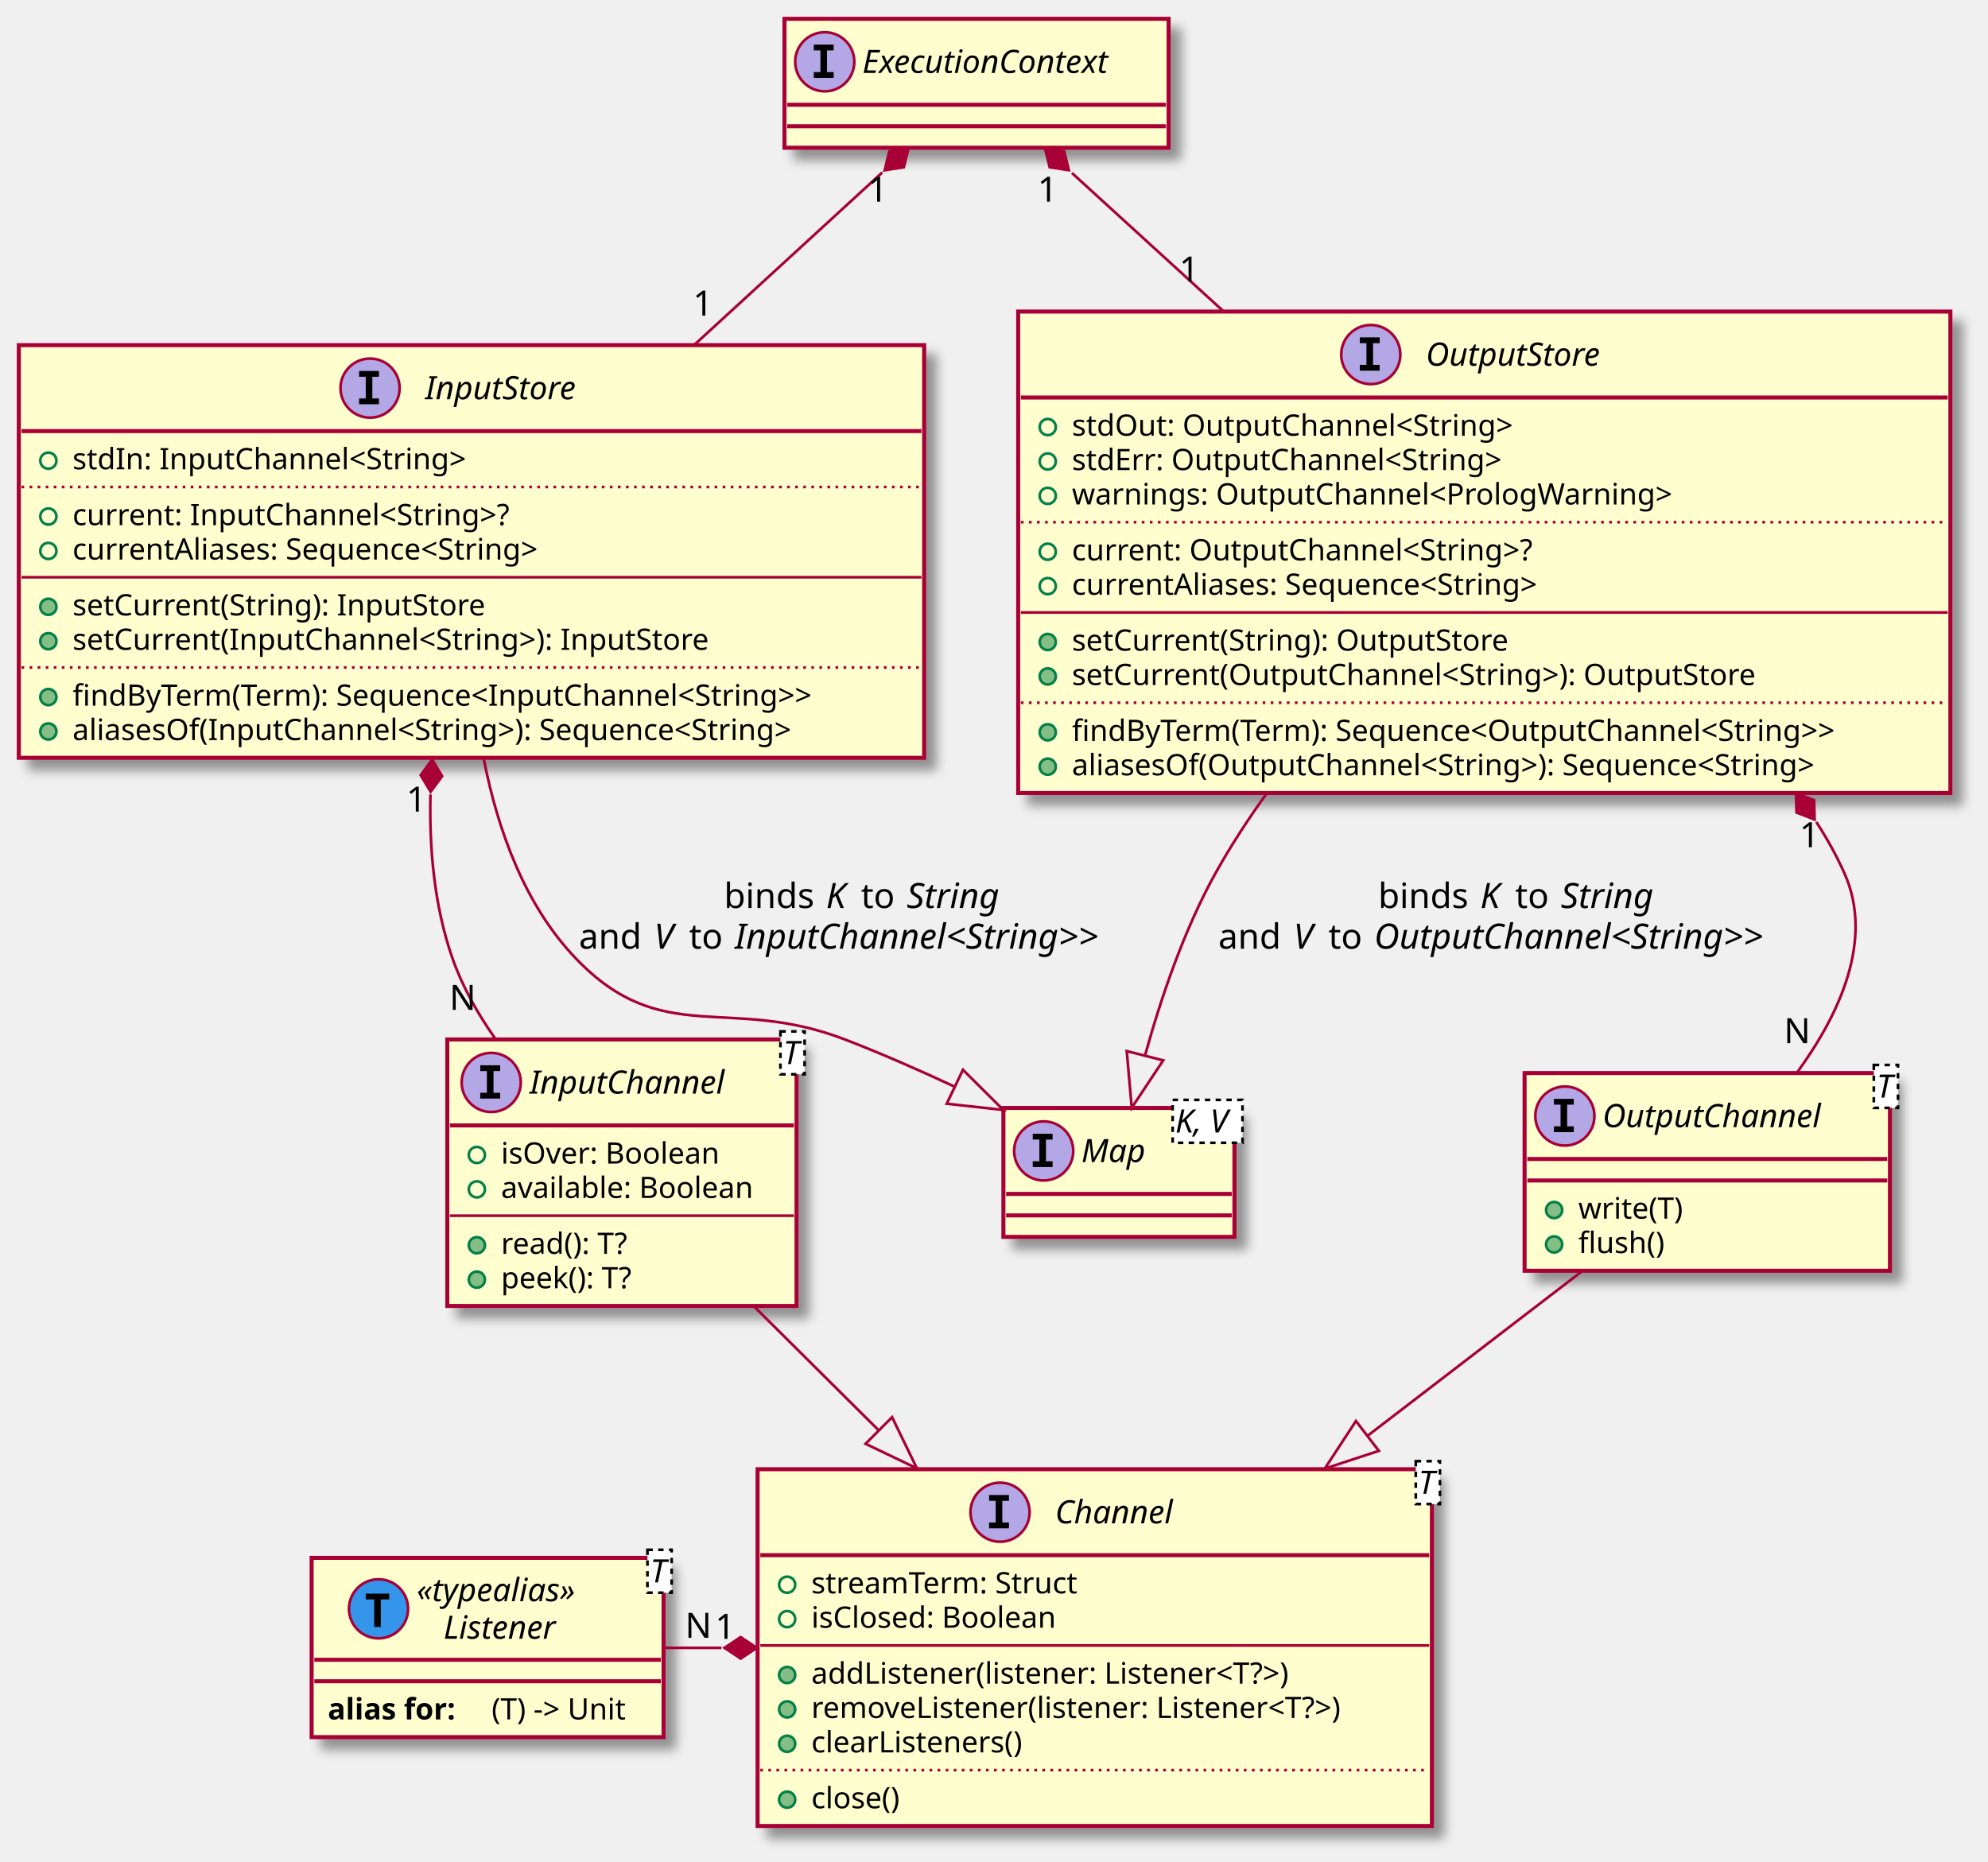
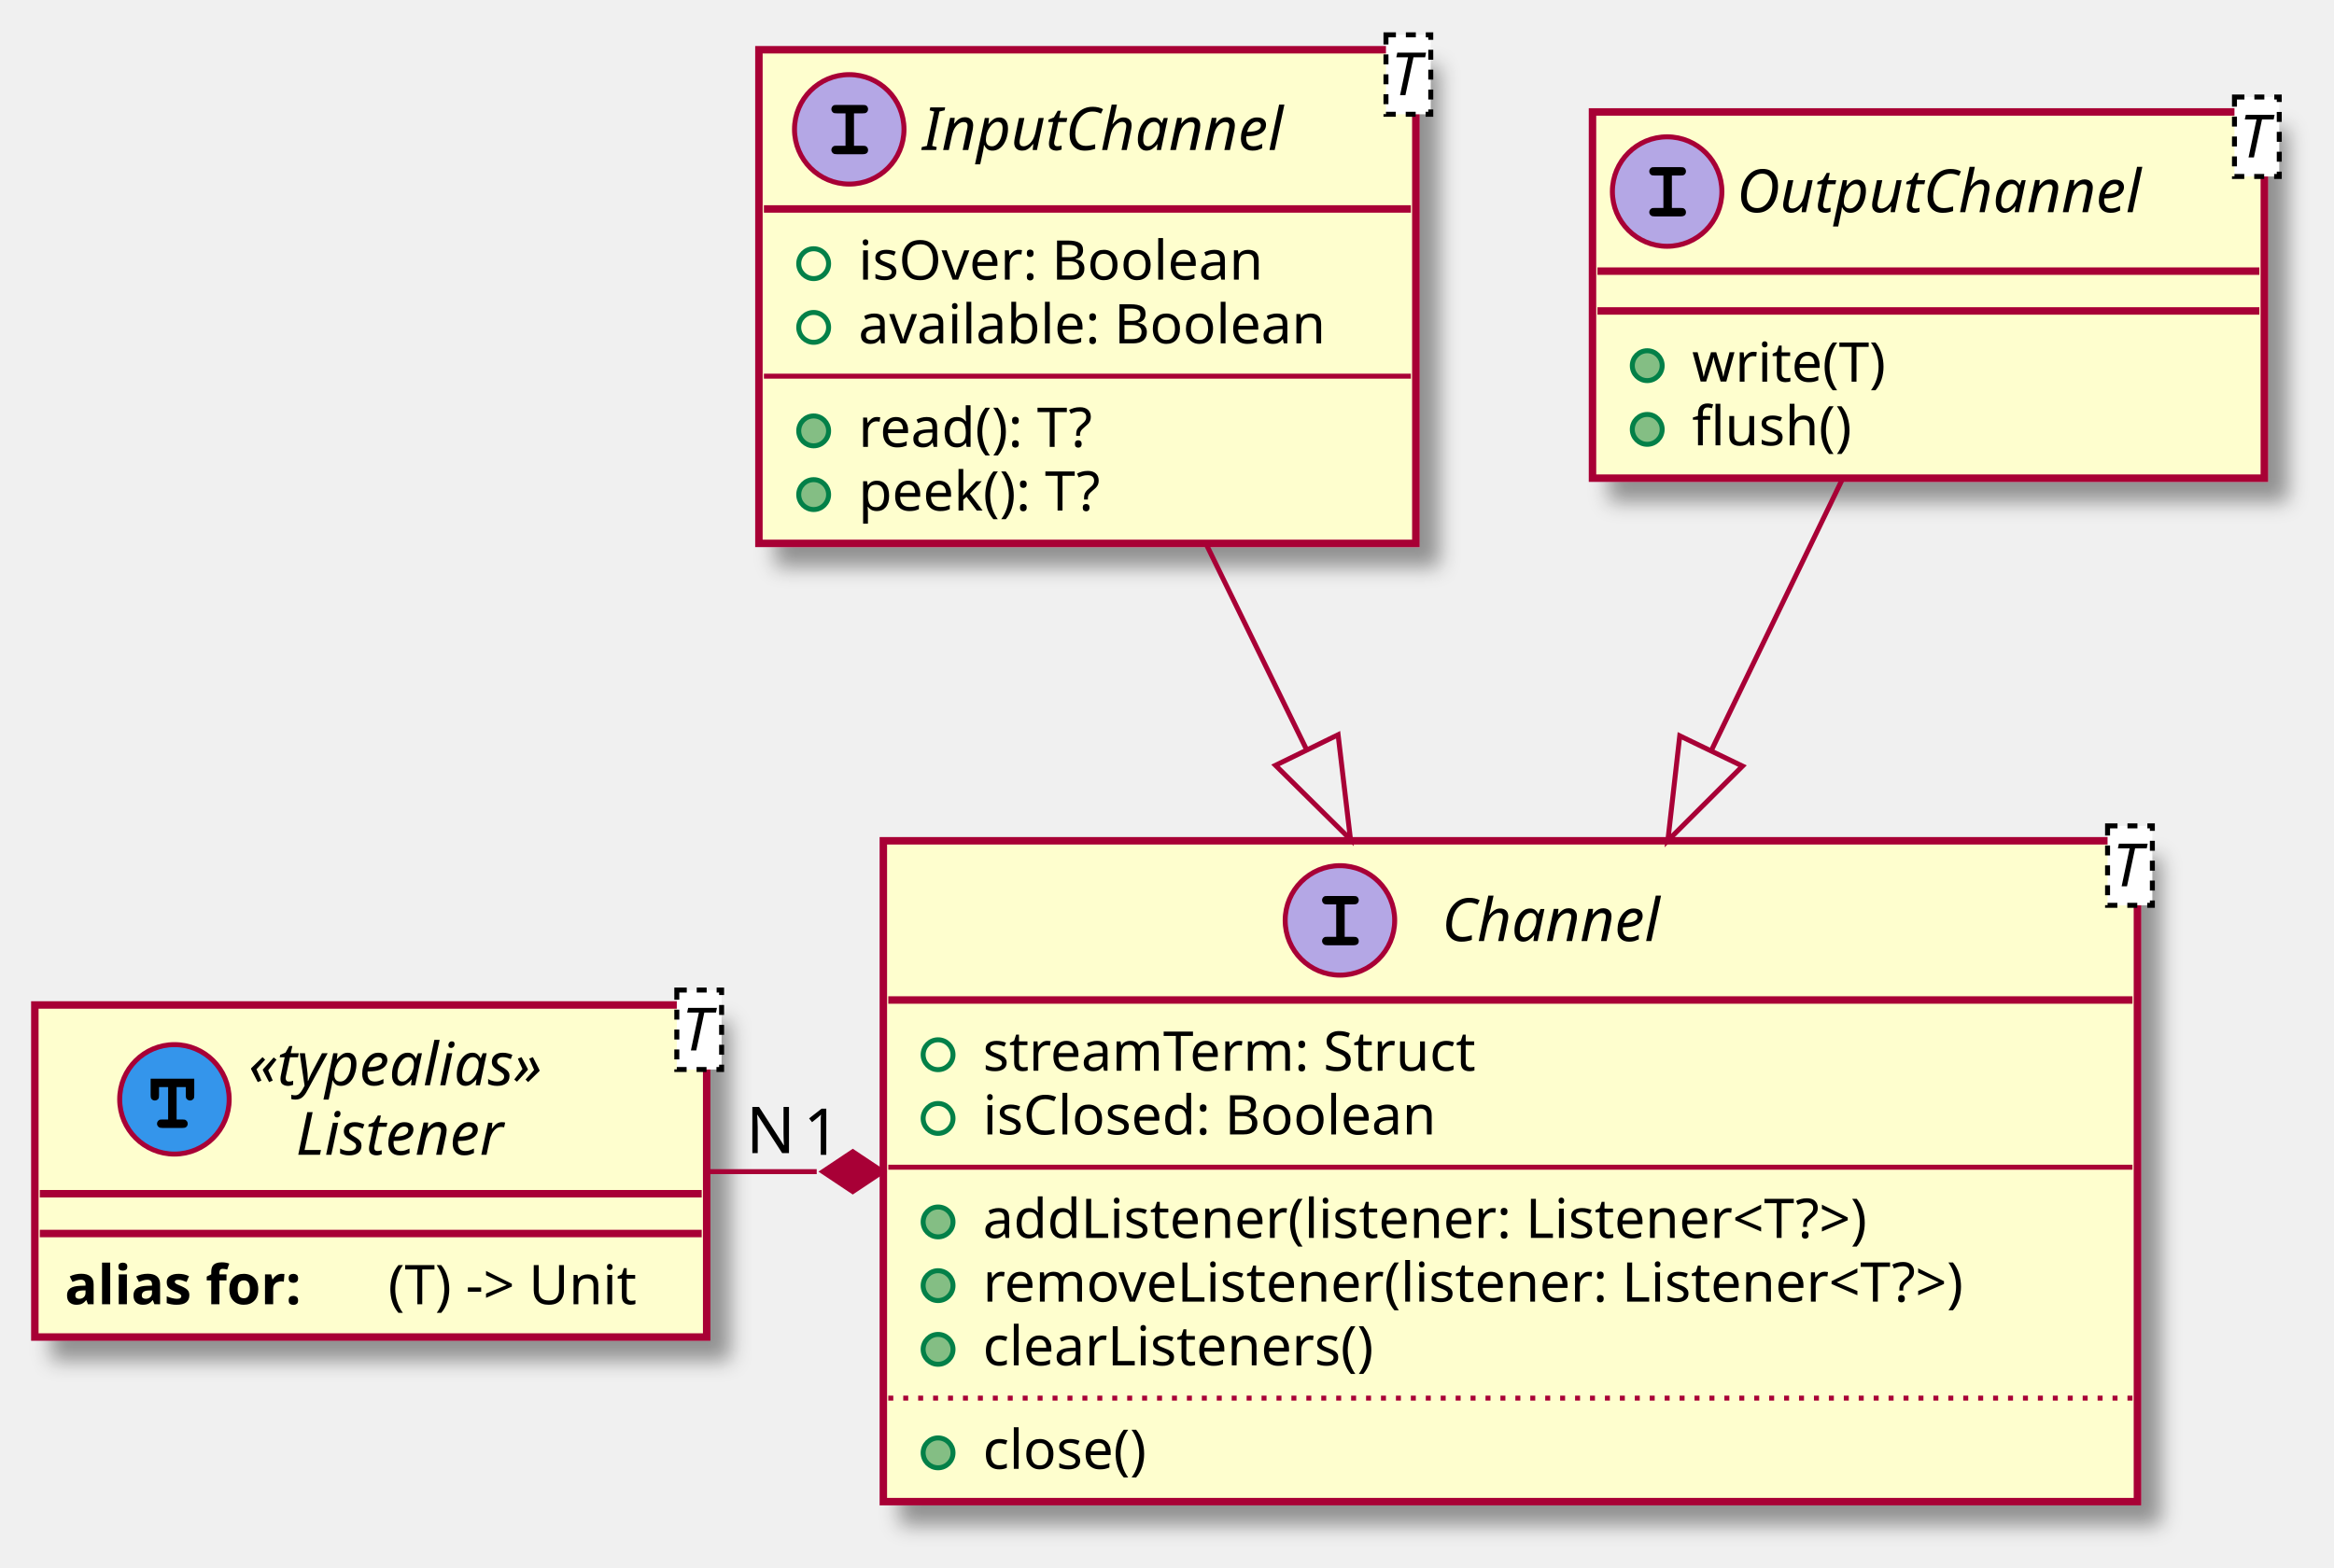
- <svg xmlns="http://www.w3.org/2000/svg" contentScriptType="application/ecmascript" contentStyleType="text/css" height="693px" preserveAspectRatio="none" style="width:740px;height:693px;" version="1.1" viewBox="0 0 740 693" width="740px" zoomAndPan="magnify">
+ <svg xmlns="http://www.w3.org/2000/svg" contentScriptType="application/ecmascript" contentStyleType="text/css" height="315px" preserveAspectRatio="none" style="width:469px;height:315px;" version="1.1" viewBox="0 0 469 315" width="469px" zoomAndPan="magnify">
  <defs>
-     <filter height="300%" id="f1tjk3w7jaiphk" width="300%" x="-1" y="-1">
+     <filter height="300%" id="fqd5er8q2w8l9" width="300%" x="-1" y="-1">
      <feGaussianBlur result="blurOut" stdDeviation="2.0" />
      <feColorMatrix in="blurOut" result="blurOut2" type="matrix" values="0 0 0 0 0 0 0 0 0 0 0 0 0 0 0 0 0 0 .4 0" />
      <feOffset dx="4.0" dy="4.0" in="blurOut2" result="blurOut3" />
      <feBlend in="SourceGraphic" in2="blurOut3" mode="normal" />
    </filter>
  </defs>
  <g>
-     <rect codeLine="1" fill="#FEFECE" filter="url(#f1tjk3w7jaiphk)" height="66.742" id="Listener" style="stroke:#A80036;stroke-width:1.5;" width="131" x="116" y="580" />
-     <ellipse cx="140.9" cy="598.969" fill="#3495EB" rx="11" ry="11" style="stroke:#A80036;stroke-width:1.0;" />
-     <path d="M141.744,605.719 L139.291,605.719 L139.291,595.469 L136.15,595.469 L136.15,593.328 L144.884,593.328 L144.884,595.469 L141.744,595.469 L141.744,605.719 Z " fill="#000000" />
-     <text fill="#000000" font-family="sans-serif" font-size="12" font-style="italic" lengthAdjust="spacing" textLength="70" x="155.1" y="596.139">«typealias»</text>
-     <text fill="#000000" font-family="sans-serif" font-size="12" font-style="italic" lengthAdjust="spacing" textLength="50" x="165.1" y="610.107">Listener</text>
-     <rect fill="#FFFFFF" height="15.969" style="stroke:#000000;stroke-width:1.0;stroke-dasharray:2.0,2.0;" width="9" x="241" y="577" />
-     <text fill="#000000" font-family="sans-serif" font-size="12" font-style="italic" lengthAdjust="spacing" textLength="7" x="242" y="589.139">T</text>
-     <line style="stroke:#A80036;stroke-width:1.5;" x1="117" x2="246" y1="617.938" y2="617.938" />
-     <line style="stroke:#A80036;stroke-width:1.5;" x1="117" x2="246" y1="625.938" y2="625.938" />
-     <text fill="#000000" font-family="sans-serif" font-size="11" font-weight="bold" lengthAdjust="spacing" textLength="57" x="122" y="640.148">alias for:</text>
-     <text fill="#000000" font-family="sans-serif" font-size="11" lengthAdjust="spacing" textLength="58" x="183" y="640.148">(T) -&gt; Unit</text>
-     <rect codeLine="5" fill="#FEFECE" filter="url(#f1tjk3w7jaiphk)" height="132.828" id="Channel" style="stroke:#A80036;stroke-width:1.5;" width="251" x="282" y="547" />
-     <ellipse cx="372.25" cy="563" fill="#B4A7E5" rx="11" ry="11" style="stroke:#A80036;stroke-width:1.0;" />
-     <path d="M368.172,558.766 L368.172,556.609 L375.562,556.609 L375.562,558.766 L373.094,558.766 L373.094,566.844 L375.562,566.844 L375.562,569 L368.172,569 L368.172,566.844 L370.641,566.844 L370.641,558.766 L368.172,558.766 Z " fill="#000000" />
-     <text fill="#000000" font-family="sans-serif" font-size="12" font-style="italic" lengthAdjust="spacing" textLength="51" x="392.75" y="567.154">Channel</text>
-     <rect fill="#FFFFFF" height="15.969" style="stroke:#000000;stroke-width:1.0;stroke-dasharray:2.0,2.0;" width="9" x="527" y="544" />
-     <text fill="#000000" font-family="sans-serif" font-size="12" font-style="italic" lengthAdjust="spacing" textLength="7" x="528" y="556.139">T</text>
-     <line style="stroke:#A80036;stroke-width:1.5;" x1="283" x2="532" y1="579" y2="579" />
-     <ellipse cx="293" cy="590" fill="none" rx="3" ry="3" style="stroke:#038048;stroke-width:1.0;" />
-     <text fill="#000000" font-family="sans-serif" font-size="11" lengthAdjust="spacing" textLength="113" x="302" y="593.21">streamTerm: Struct</text>
-     <ellipse cx="293" cy="602.805" fill="none" rx="3" ry="3" style="stroke:#038048;stroke-width:1.0;" />
-     <text fill="#000000" font-family="sans-serif" font-size="11" lengthAdjust="spacing" textLength="103" x="302" y="606.015">isClosed: Boolean</text>
-     <line style="stroke:#A80036;stroke-width:1.0;" x1="283" x2="532" y1="612.609" y2="612.609" />
-     <ellipse cx="293" cy="623.609" fill="#84BE84" rx="3" ry="3" style="stroke:#038048;stroke-width:1.0;" />
-     <text fill="#000000" font-family="sans-serif" font-size="11" lengthAdjust="spacing" textLength="203" x="302" y="626.82">addListener(listener: Listener&lt;T?&gt;)</text>
-     <ellipse cx="293" cy="636.414" fill="#84BE84" rx="3" ry="3" style="stroke:#038048;stroke-width:1.0;" />
-     <text fill="#000000" font-family="sans-serif" font-size="11" lengthAdjust="spacing" textLength="225" x="302" y="639.625">removeListener(listener: Listener&lt;T?&gt;)</text>
-     <ellipse cx="293" cy="649.219" fill="#84BE84" rx="3" ry="3" style="stroke:#038048;stroke-width:1.0;" />
-     <text fill="#000000" font-family="sans-serif" font-size="11" lengthAdjust="spacing" textLength="89" x="302" y="652.429">clearListeners()</text>
-     <line style="stroke:#A80036;stroke-width:1.0;stroke-dasharray:1.0,2.0;" x1="283" x2="532" y1="659.023" y2="659.023" />
-     <ellipse cx="293" cy="670.023" fill="#84BE84" rx="3" ry="3" style="stroke:#038048;stroke-width:1.0;" />
-     <text fill="#000000" font-family="sans-serif" font-size="11" lengthAdjust="spacing" textLength="38" x="302" y="673.234">close()</text>
-     <rect codeLine="16" fill="#FEFECE" filter="url(#f1tjk3w7jaiphk)" height="99.219" id="InputChannel" style="stroke:#A80036;stroke-width:1.5;" width="130" x="166.5" y="387" />
-     <ellipse cx="182.85" cy="403" fill="#B4A7E5" rx="11" ry="11" style="stroke:#A80036;stroke-width:1.0;" />
-     <path d="M178.772,398.766 L178.772,396.609 L186.162,396.609 L186.162,398.766 L183.694,398.766 L183.694,406.844 L186.162,406.844 L186.162,409 L178.772,409 L178.772,406.844 L181.241,406.844 L181.241,398.766 L178.772,398.766 Z " fill="#000000" />
-     <text fill="#000000" font-family="sans-serif" font-size="12" font-style="italic" lengthAdjust="spacing" textLength="84" x="197.15" y="407.154">InputChannel</text>
-     <rect fill="#FFFFFF" height="15.969" style="stroke:#000000;stroke-width:1.0;stroke-dasharray:2.0,2.0;" width="9" x="290.5" y="384" />
-     <text fill="#000000" font-family="sans-serif" font-size="12" font-style="italic" lengthAdjust="spacing" textLength="7" x="291.5" y="396.139">T</text>
-     <line style="stroke:#A80036;stroke-width:1.5;" x1="167.5" x2="295.5" y1="419" y2="419" />
-     <ellipse cx="177.5" cy="430" fill="none" rx="3" ry="3" style="stroke:#038048;stroke-width:1.0;" />
-     <text fill="#000000" font-family="sans-serif" font-size="11" lengthAdjust="spacing" textLength="91" x="186.5" y="433.21">isOver: Boolean</text>
-     <ellipse cx="177.5" cy="442.805" fill="none" rx="3" ry="3" style="stroke:#038048;stroke-width:1.0;" />
-     <text fill="#000000" font-family="sans-serif" font-size="11" lengthAdjust="spacing" textLength="104" x="186.5" y="446.015">available: Boolean</text>
-     <line style="stroke:#A80036;stroke-width:1.0;" x1="167.5" x2="295.5" y1="452.609" y2="452.609" />
-     <ellipse cx="177.5" cy="463.609" fill="#84BE84" rx="3" ry="3" style="stroke:#038048;stroke-width:1.0;" />
-     <text fill="#000000" font-family="sans-serif" font-size="11" lengthAdjust="spacing" textLength="55" x="186.5" y="466.82">read(): T?</text>
-     <ellipse cx="177.5" cy="476.414" fill="#84BE84" rx="3" ry="3" style="stroke:#038048;stroke-width:1.0;" />
-     <text fill="#000000" font-family="sans-serif" font-size="11" lengthAdjust="spacing" textLength="56" x="186.5" y="479.625">peek(): T?</text>
-     <rect codeLine="24" fill="#FEFECE" filter="url(#f1tjk3w7jaiphk)" height="73.609" id="OutputChannel" style="stroke:#A80036;stroke-width:1.5;" width="136" x="567.5" y="399.5" />
-     <ellipse cx="582.5" cy="415.5" fill="#B4A7E5" rx="11" ry="11" style="stroke:#A80036;stroke-width:1.0;" />
-     <path d="M578.422,411.266 L578.422,409.109 L585.812,409.109 L585.812,411.266 L583.344,411.266 L583.344,419.344 L585.812,419.344 L585.812,421.5 L578.422,421.5 L578.422,419.344 L580.891,419.344 L580.891,411.266 L578.422,411.266 Z " fill="#000000" />
-     <text fill="#000000" font-family="sans-serif" font-size="12" font-style="italic" lengthAdjust="spacing" textLength="93" x="596.5" y="419.654">OutputChannel</text>
-     <rect fill="#FFFFFF" height="15.969" style="stroke:#000000;stroke-width:1.0;stroke-dasharray:2.0,2.0;" width="9" x="697.5" y="396.5" />
-     <text fill="#000000" font-family="sans-serif" font-size="12" font-style="italic" lengthAdjust="spacing" textLength="7" x="698.5" y="408.639">T</text>
-     <line style="stroke:#A80036;stroke-width:1.5;" x1="568.5" x2="702.5" y1="431.5" y2="431.5" />
-     <line style="stroke:#A80036;stroke-width:1.5;" x1="568.5" x2="702.5" y1="439.5" y2="439.5" />
-     <ellipse cx="578.5" cy="450.5" fill="#84BE84" rx="3" ry="3" style="stroke:#038048;stroke-width:1.0;" />
-     <text fill="#000000" font-family="sans-serif" font-size="11" lengthAdjust="spacing" textLength="43" x="587.5" y="453.71">write(T)</text>
-     <ellipse cx="578.5" cy="463.305" fill="#84BE84" rx="3" ry="3" style="stroke:#038048;stroke-width:1.0;" />
-     <text fill="#000000" font-family="sans-serif" font-size="11" lengthAdjust="spacing" textLength="36" x="587.5" y="466.515">flush()</text>
-     <rect codeLine="29" fill="#FEFECE" filter="url(#f1tjk3w7jaiphk)" height="153.633" id="InputStore" style="stroke:#A80036;stroke-width:1.5;" width="337" x="7" y="128.5" />
-     <ellipse cx="137.75" cy="144.5" fill="#B4A7E5" rx="11" ry="11" style="stroke:#A80036;stroke-width:1.0;" />
-     <path d="M133.672,140.266 L133.672,138.109 L141.062,138.109 L141.062,140.266 L138.594,140.266 L138.594,148.344 L141.062,148.344 L141.062,150.5 L133.672,150.5 L133.672,148.344 L136.141,148.344 L136.141,140.266 L133.672,140.266 Z " fill="#000000" />
-     <text fill="#000000" font-family="sans-serif" font-size="12" font-style="italic" lengthAdjust="spacing" textLength="67" x="158.25" y="148.654">InputStore</text>
-     <line style="stroke:#A80036;stroke-width:1.5;" x1="8" x2="343" y1="160.5" y2="160.5" />
-     <ellipse cx="18" cy="171.5" fill="none" rx="3" ry="3" style="stroke:#038048;stroke-width:1.0;" />
-     <text fill="#000000" font-family="sans-serif" font-size="11" lengthAdjust="spacing" textLength="162" x="27" y="174.71">stdIn: InputChannel&lt;String&gt;</text>
-     <line style="stroke:#A80036;stroke-width:1.0;stroke-dasharray:1.0,2.0;" x1="8" x2="343" y1="181.305" y2="181.305" />
-     <ellipse cx="18" cy="192.305" fill="none" rx="3" ry="3" style="stroke:#038048;stroke-width:1.0;" />
-     <text fill="#000000" font-family="sans-serif" font-size="11" lengthAdjust="spacing" textLength="181" x="27" y="195.515">current: InputChannel&lt;String&gt;?</text>
-     <ellipse cx="18" cy="205.109" fill="none" rx="3" ry="3" style="stroke:#038048;stroke-width:1.0;" />
-     <text fill="#000000" font-family="sans-serif" font-size="11" lengthAdjust="spacing" textLength="198" x="27" y="208.32">currentAliases: Sequence&lt;String&gt;</text>
-     <line style="stroke:#A80036;stroke-width:1.0;" x1="8" x2="343" y1="214.914" y2="214.914" />
-     <ellipse cx="18" cy="225.914" fill="#84BE84" rx="3" ry="3" style="stroke:#038048;stroke-width:1.0;" />
-     <text fill="#000000" font-family="sans-serif" font-size="11" lengthAdjust="spacing" textLength="170" x="27" y="229.125">setCurrent(String): InputStore</text>
-     <ellipse cx="18" cy="238.719" fill="#84BE84" rx="3" ry="3" style="stroke:#038048;stroke-width:1.0;" />
-     <text fill="#000000" font-family="sans-serif" font-size="11" lengthAdjust="spacing" textLength="262" x="27" y="241.929">setCurrent(InputChannel&lt;String&gt;): InputStore</text>
-     <line style="stroke:#A80036;stroke-width:1.0;stroke-dasharray:1.0,2.0;" x1="8" x2="343" y1="248.523" y2="248.523" />
-     <ellipse cx="18" cy="259.523" fill="#84BE84" rx="3" ry="3" style="stroke:#038048;stroke-width:1.0;" />
-     <text fill="#000000" font-family="sans-serif" font-size="11" lengthAdjust="spacing" textLength="311" x="27" y="262.734">findByTerm(Term): Sequence&lt;InputChannel&lt;String&gt;&gt;</text>
-     <ellipse cx="18" cy="272.328" fill="#84BE84" rx="3" ry="3" style="stroke:#038048;stroke-width:1.0;" />
-     <text fill="#000000" font-family="sans-serif" font-size="11" lengthAdjust="spacing" textLength="304" x="27" y="275.539">aliasesOf(InputChannel&lt;String&gt;): Sequence&lt;String&gt;</text>
-     <rect codeLine="62" fill="#FEFECE" filter="url(#f1tjk3w7jaiphk)" height="179.242" id="OutputStore" style="stroke:#A80036;stroke-width:1.5;" width="347" x="379" y="116" />
-     <ellipse cx="510.25" cy="132" fill="#B4A7E5" rx="11" ry="11" style="stroke:#A80036;stroke-width:1.0;" />
-     <path d="M506.172,127.766 L506.172,125.609 L513.562,125.609 L513.562,127.766 L511.094,127.766 L511.094,135.844 L513.562,135.844 L513.562,138 L506.172,138 L506.172,135.844 L508.641,135.844 L508.641,127.766 L506.172,127.766 Z " fill="#000000" />
-     <text fill="#000000" font-family="sans-serif" font-size="12" font-style="italic" lengthAdjust="spacing" textLength="76" x="530.75" y="136.154">OutputStore</text>
-     <line style="stroke:#A80036;stroke-width:1.5;" x1="380" x2="725" y1="148" y2="148" />
-     <ellipse cx="390" cy="159" fill="none" rx="3" ry="3" style="stroke:#038048;stroke-width:1.0;" />
-     <text fill="#000000" font-family="sans-serif" font-size="11" lengthAdjust="spacing" textLength="182" x="399" y="162.21">stdOut: OutputChannel&lt;String&gt;</text>
-     <ellipse cx="390" cy="171.805" fill="none" rx="3" ry="3" style="stroke:#038048;stroke-width:1.0;" />
-     <text fill="#000000" font-family="sans-serif" font-size="11" lengthAdjust="spacing" textLength="179" x="399" y="175.015">stdErr: OutputChannel&lt;String&gt;</text>
-     <ellipse cx="390" cy="184.609" fill="none" rx="3" ry="3" style="stroke:#038048;stroke-width:1.0;" />
-     <text fill="#000000" font-family="sans-serif" font-size="11" lengthAdjust="spacing" textLength="243" x="399" y="187.82">warnings: OutputChannel&lt;PrologWarning&gt;</text>
-     <line style="stroke:#A80036;stroke-width:1.0;stroke-dasharray:1.0,2.0;" x1="380" x2="725" y1="194.414" y2="194.414" />
-     <ellipse cx="390" cy="205.414" fill="none" rx="3" ry="3" style="stroke:#038048;stroke-width:1.0;" />
-     <text fill="#000000" font-family="sans-serif" font-size="11" lengthAdjust="spacing" textLength="191" x="399" y="208.625">current: OutputChannel&lt;String&gt;?</text>
-     <ellipse cx="390" cy="218.219" fill="none" rx="3" ry="3" style="stroke:#038048;stroke-width:1.0;" />
-     <text fill="#000000" font-family="sans-serif" font-size="11" lengthAdjust="spacing" textLength="198" x="399" y="221.429">currentAliases: Sequence&lt;String&gt;</text>
-     <line style="stroke:#A80036;stroke-width:1.0;" x1="380" x2="725" y1="228.023" y2="228.023" />
-     <ellipse cx="390" cy="239.023" fill="#84BE84" rx="3" ry="3" style="stroke:#038048;stroke-width:1.0;" />
-     <text fill="#000000" font-family="sans-serif" font-size="11" lengthAdjust="spacing" textLength="180" x="399" y="242.234">setCurrent(String): OutputStore</text>
-     <ellipse cx="390" cy="251.828" fill="#84BE84" rx="3" ry="3" style="stroke:#038048;stroke-width:1.0;" />
-     <text fill="#000000" font-family="sans-serif" font-size="11" lengthAdjust="spacing" textLength="282" x="399" y="255.039">setCurrent(OutputChannel&lt;String&gt;): OutputStore</text>
-     <line style="stroke:#A80036;stroke-width:1.0;stroke-dasharray:1.0,2.0;" x1="380" x2="725" y1="261.633" y2="261.633" />
-     <ellipse cx="390" cy="272.633" fill="#84BE84" rx="3" ry="3" style="stroke:#038048;stroke-width:1.0;" />
-     <text fill="#000000" font-family="sans-serif" font-size="11" lengthAdjust="spacing" textLength="321" x="399" y="275.843">findByTerm(Term): Sequence&lt;OutputChannel&lt;String&gt;&gt;</text>
-     <ellipse cx="390" cy="285.438" fill="#84BE84" rx="3" ry="3" style="stroke:#038048;stroke-width:1.0;" />
-     <text fill="#000000" font-family="sans-serif" font-size="11" lengthAdjust="spacing" textLength="314" x="399" y="288.648">aliasesOf(OutputChannel&lt;String&gt;): Sequence&lt;String&gt;</text>
-     <rect codeLine="57" fill="#FEFECE" filter="url(#f1tjk3w7jaiphk)" height="48" id="Map" style="stroke:#A80036;stroke-width:1.5;" width="86" x="373.5" y="412.5" />
-     <ellipse cx="388.5" cy="428.5" fill="#B4A7E5" rx="11" ry="11" style="stroke:#A80036;stroke-width:1.0;" />
-     <path d="M384.422,424.266 L384.422,422.109 L391.812,422.109 L391.812,424.266 L389.344,424.266 L389.344,432.344 L391.812,432.344 L391.812,434.5 L384.422,434.5 L384.422,432.344 L386.891,432.344 L386.891,424.266 L384.422,424.266 Z " fill="#000000" />
-     <text fill="#000000" font-family="sans-serif" font-size="12" font-style="italic" lengthAdjust="spacing" textLength="26" x="402.5" y="432.654">Map</text>
-     <rect fill="#FFFFFF" height="15.969" style="stroke:#000000;stroke-width:1.0;stroke-dasharray:2.0,2.0;" width="26" x="436.5" y="409.5" />
-     <text fill="#000000" font-family="sans-serif" font-size="12" font-style="italic" lengthAdjust="spacing" textLength="24" x="437.5" y="421.639">K, V</text>
-     <line style="stroke:#A80036;stroke-width:1.5;" x1="374.5" x2="458.5" y1="444.5" y2="444.5" />
-     <line style="stroke:#A80036;stroke-width:1.5;" x1="374.5" x2="458.5" y1="452.5" y2="452.5" />
-     <rect codeLine="71" fill="#FEFECE" filter="url(#f1tjk3w7jaiphk)" height="48" id="ExecutionContext" style="stroke:#A80036;stroke-width:1.5;" width="143" x="292" y="7" />
-     <ellipse cx="307" cy="23" fill="#B4A7E5" rx="11" ry="11" style="stroke:#A80036;stroke-width:1.0;" />
-     <path d="M302.922,18.766 L302.922,16.609 L310.312,16.609 L310.312,18.766 L307.844,18.766 L307.844,26.844 L310.312,26.844 L310.312,29 L302.922,29 L302.922,26.844 L305.391,26.844 L305.391,18.766 L302.922,18.766 Z " fill="#000000" />
-     <text fill="#000000" font-family="sans-serif" font-size="12" font-style="italic" lengthAdjust="spacing" textLength="111" x="321" y="27.154">ExecutionContext</text>
-     <line style="stroke:#A80036;stroke-width:1.5;" x1="293" x2="434" y1="39" y2="39" />
-     <line style="stroke:#A80036;stroke-width:1.5;" x1="293" x2="434" y1="47" y2="47" />
-     <path codeLine="59" d="M180.13,282.83 C185.33,309.25 195.4,337.17 214.5,357 C246.68,390.43 271.2,370.32 314.5,387 C327.93,392.17 342.05,398.37 355.35,404.57 " fill="none" id="InputStore-to-Map" style="stroke:#A80036;stroke-width:1.0;" />
-     <polygon fill="none" points="358.44,398.29,373.46,413.24,352.4,410.92,358.44,398.29" style="stroke:#A80036;stroke-width:1.0;" />
-     <text fill="#000000" font-family="sans-serif" font-size="13" lengthAdjust="spacing" textLength="34" x="269.5" y="338.067">binds</text>
-     <text fill="#000000" font-family="sans-serif" font-size="13" font-style="italic" lengthAdjust="spacing" textLength="9" x="307.5" y="338.067">K</text>
-     <text fill="#000000" font-family="sans-serif" font-size="13" lengthAdjust="spacing" textLength="13" x="320.5" y="338.067">to</text>
-     <text fill="#000000" font-family="sans-serif" font-size="13" font-style="italic" lengthAdjust="spacing" textLength="37" x="337.5" y="338.067">String</text>
-     <text fill="#000000" font-family="sans-serif" font-size="13" lengthAdjust="spacing" textLength="24" x="215.5" y="353.2">and</text>
-     <text fill="#000000" font-family="sans-serif" font-size="13" font-style="italic" lengthAdjust="spacing" textLength="9" x="243.5" y="353.2">V</text>
-     <text fill="#000000" font-family="sans-serif" font-size="13" lengthAdjust="spacing" textLength="13" x="256.5" y="353.2">to</text>
-     <text fill="#000000" font-family="sans-serif" font-size="13" font-style="italic" lengthAdjust="spacing" textLength="155" x="273.5" y="353.2">InputChannel&lt;String&gt;&gt;</text>
-     <path codeLine="60" d="M471.71,295.09 C464.69,304.83 458.13,314.89 452.5,325 C440.72,346.15 432.08,371.76 426.21,392.99 " fill="none" id="OutputStore-to-Map" style="stroke:#A80036;stroke-width:1.0;" />
-     <polygon fill="none" points="432.98,394.78,421.27,412.44,419.41,391.33,432.98,394.78" style="stroke:#A80036;stroke-width:1.0;" />
-     <text fill="#000000" font-family="sans-serif" font-size="13" lengthAdjust="spacing" textLength="34" x="513" y="338.067">binds</text>
-     <text fill="#000000" font-family="sans-serif" font-size="13" font-style="italic" lengthAdjust="spacing" textLength="9" x="551" y="338.067">K</text>
-     <text fill="#000000" font-family="sans-serif" font-size="13" lengthAdjust="spacing" textLength="13" x="564" y="338.067">to</text>
-     <text fill="#000000" font-family="sans-serif" font-size="13" font-style="italic" lengthAdjust="spacing" textLength="37" x="581" y="338.067">String</text>
-     <text fill="#000000" font-family="sans-serif" font-size="13" lengthAdjust="spacing" textLength="24" x="453.5" y="353.2">and</text>
-     <text fill="#000000" font-family="sans-serif" font-size="13" font-style="italic" lengthAdjust="spacing" textLength="9" x="481.5" y="353.2">V</text>
-     <text fill="#000000" font-family="sans-serif" font-size="13" lengthAdjust="spacing" textLength="13" x="494.5" y="353.2">to</text>
-     <text fill="#000000" font-family="sans-serif" font-size="13" font-style="italic" lengthAdjust="spacing" textLength="166" x="511.5" y="353.2">OutputChannel&lt;String&gt;&gt;</text>
-     <path codeLine="64" d="M247.27,613.5 C254.35,613.5 261.43,613.5 268.52,613.5 " fill="none" id="Listener-to-Channel" style="stroke:#A80036;stroke-width:1.0;" />
-     <polygon fill="#A80036" points="281.69,613.5,275.69,609.5,269.69,613.5,275.69,617.5,281.69,613.5" style="stroke:#A80036;stroke-width:1.0;" />
-     <text fill="#000000" font-family="sans-serif" font-size="13" lengthAdjust="spacing" textLength="10" x="255.011" y="609.768">N</text>
-     <text fill="#000000" font-family="sans-serif" font-size="13" lengthAdjust="spacing" textLength="8" x="266.185" y="610.142">1</text>
-     <path codeLine="65" d="M280.53,486.25 C294.93,500.57 311.09,516.63 326.92,532.37 " fill="none" id="InputChannel-to-Channel" style="stroke:#A80036;stroke-width:1.0;" />
-     <polygon fill="none" points="332.06,527.62,341.3,546.68,322.19,537.54,332.06,527.62" style="stroke:#A80036;stroke-width:1.0;" />
-     <path codeLine="66" d="M588.53,473.55 C565.54,491.2 536.91,513.18 509.24,534.41 " fill="none" id="OutputChannel-to-Channel" style="stroke:#A80036;stroke-width:1.0;" />
-     <polygon fill="none" points="513.25,540.16,493.12,546.78,504.72,529.05,513.25,540.16" style="stroke:#A80036;stroke-width:1.0;" />
-     <path codeLine="68" d="M160.23,295.77 C159.74,316.32 161.74,337.78 168.5,357 C172.15,367.39 177.82,377.41 184.3,386.63 " fill="none" id="InputStore-backto-InputChannel" style="stroke:#A80036;stroke-width:1.0;" />
-     <polygon fill="#A80036" points="160.87,282.78,156.585,288.58,160.29,294.766,164.575,288.966,160.87,282.78" style="stroke:#A80036;stroke-width:1.0;" />
-     <text fill="#000000" font-family="sans-serif" font-size="13" lengthAdjust="spacing" textLength="8" x="151.269" y="302.154">1</text>
-     <text fill="#000000" font-family="sans-serif" font-size="13" lengthAdjust="spacing" textLength="10" x="167.286" y="375.982">N</text>
-     <path codeLine="69" d="M676.09,306.02 C680.04,312.12 683.55,318.45 686.5,325 C697.7,349.85 684.66,377.71 668.97,399.24 " fill="none" id="OutputStore-backto-OutputChannel" style="stroke:#A80036;stroke-width:1.0;" />
-     <polygon fill="#A80036" points="668.55,295.29,668.724,302.499,675.445,305.111,675.271,297.902,668.55,295.29" style="stroke:#A80036;stroke-width:1.0;" />
-     <text fill="#000000" font-family="sans-serif" font-size="13" lengthAdjust="spacing" textLength="8" x="669.829" y="315.409">1</text>
-     <text fill="#000000" font-family="sans-serif" font-size="13" lengthAdjust="spacing" textLength="10" x="664.041" y="388.381">N</text>
-     <path codeLine="73" d="M328.4,64.21 C308.67,82.31 283.16,105.72 258.64,128.21 " fill="none" id="ExecutionContext-backto-InputStore" style="stroke:#A80036;stroke-width:1.0;" />
-     <polygon fill="#A80036" points="338.15,55.26,331.024,56.365,329.304,63.368,336.43,62.263,338.15,55.26" style="stroke:#A80036;stroke-width:1.0;" />
-     <text fill="#000000" font-family="sans-serif" font-size="13" lengthAdjust="spacing" textLength="8" x="322.996" y="75.085">1</text>
-     <text fill="#000000" font-family="sans-serif" font-size="13" lengthAdjust="spacing" textLength="8" x="257.936" y="117.483">1</text>
-     <path codeLine="74" d="M399.01,64.41 C415.17,79.16 435.15,97.4 455.3,115.79 " fill="none" id="ExecutionContext-backto-OutputStore" style="stroke:#A80036;stroke-width:1.0;" />
-     <polygon fill="#A80036" points="388.99,55.26,390.721,62.26,397.849,63.354,396.118,56.354,388.99,55.26" style="stroke:#A80036;stroke-width:1.0;" />
-     <text fill="#000000" font-family="sans-serif" font-size="13" lengthAdjust="spacing" textLength="8" x="386.228" y="75.085">1</text>
-     <text fill="#000000" font-family="sans-serif" font-size="13" lengthAdjust="spacing" textLength="8" x="438.919" y="104.802">1</text>
+     <rect codeLine="1" fill="#FEFECE" filter="url(#fqd5er8q2w8l9)" height="66.742" id="Listener" style="stroke:#A80036;stroke-width:1.5;" width="135" x="7" y="202" />
+     <ellipse cx="35.05" cy="220.969" fill="#3495EB" rx="11" ry="11" style="stroke:#A80036;stroke-width:1.0;" />
+     <path d="M35.487,218.5 L37.331,218.5 L37.331,220.094 C37.331,220.484 37.362,220.656 37.456,220.797 C37.612,221.047 37.894,221.203 38.191,221.203 C38.456,221.203 38.706,221.078 38.878,220.859 C39.019,220.688 39.034,220.562 39.034,220.094 L39.034,216.812 L30.269,216.812 L30.269,220.094 C30.269,220.484 30.3,220.656 30.378,220.797 C30.534,221.062 30.831,221.203 31.113,221.203 C31.394,221.203 31.644,221.078 31.816,220.859 C31.925,220.688 31.956,220.547 31.956,220.094 L31.956,218.5 L33.784,218.5 L33.784,225.016 L32.675,225.016 C32.237,225.016 32.112,225.031 31.956,225.141 C31.706,225.297 31.55,225.578 31.55,225.875 C31.55,226.125 31.691,226.391 31.909,226.547 C32.066,226.672 32.284,226.719 32.675,226.719 L36.612,226.719 C36.941,226.719 37.206,226.672 37.316,226.594 C37.581,226.453 37.722,226.156 37.722,225.875 C37.722,225.594 37.597,225.344 37.362,225.172 C37.206,225.047 37.066,225.016 36.612,225.016 L35.487,225.016 L35.487,218.5 Z " fill="#000000" />
+     <text fill="#000000" font-family="sans-serif" font-size="12" font-style="italic" lengthAdjust="spacing" textLength="67" x="49.95" y="218.139">«typealias»</text>
+     <text fill="#000000" font-family="sans-serif" font-size="12" font-style="italic" lengthAdjust="spacing" textLength="48" x="59.45" y="232.107">Listener</text>
+     <rect fill="#FFFFFF" height="15.969" style="stroke:#000000;stroke-width:1.0;stroke-dasharray:2.0,2.0;" width="9" x="136" y="199" />
+     <text fill="#000000" font-family="sans-serif" font-size="12" font-style="italic" lengthAdjust="spacing" textLength="7" x="137" y="211.139">T</text>
+     <line style="stroke:#A80036;stroke-width:1.5;" x1="8" x2="141" y1="239.938" y2="239.938" />
+     <line style="stroke:#A80036;stroke-width:1.5;" x1="8" x2="141" y1="247.938" y2="247.938" />
+     <text fill="#000000" font-family="sans-serif" font-size="11" font-weight="bold" lengthAdjust="spacing" textLength="61" x="13" y="262.148">alias for:</text>
+     <text fill="#000000" font-family="sans-serif" font-size="11" lengthAdjust="spacing" textLength="58" x="78" y="262.148">(T) -&gt; Unit</text>
+     <rect codeLine="5" fill="#FEFECE" filter="url(#fqd5er8q2w8l9)" height="132.828" id="Channel" style="stroke:#A80036;stroke-width:1.5;" width="252" x="177.5" y="169" />
+     <ellipse cx="269.25" cy="185" fill="#B4A7E5" rx="11" ry="11" style="stroke:#A80036;stroke-width:1.0;" />
+     <path d="M270.203,181.781 L271.922,181.781 C272.312,181.781 272.5,181.75 272.625,181.672 C272.891,181.516 273.031,181.234 273.031,180.938 C273.031,180.672 272.922,180.406 272.688,180.234 C272.516,180.125 272.375,180.094 271.922,180.094 L266.781,180.094 C266.344,180.094 266.219,180.109 266.062,180.203 C265.812,180.359 265.656,180.656 265.656,180.938 C265.656,181.219 265.797,181.469 266.016,181.641 C266.172,181.75 266.359,181.781 266.781,181.781 L268.5,181.781 L268.5,188.297 L266.781,188.297 C266.344,188.297 266.219,188.312 266.062,188.422 C265.812,188.578 265.656,188.859 265.656,189.156 C265.656,189.406 265.797,189.672 266.016,189.828 C266.172,189.953 266.375,190 266.781,190 L271.922,190 C272.672,190 273.031,189.719 273.031,189.156 C273.031,188.875 272.922,188.625 272.688,188.453 C272.516,188.328 272.375,188.297 271.922,188.297 L270.203,188.297 L270.203,181.781 Z " fill="#000000" />
+     <text fill="#000000" font-family="sans-serif" font-size="12" font-style="italic" lengthAdjust="spacing" textLength="49" x="289.75" y="189.154">Channel</text>
+     <rect fill="#FFFFFF" height="15.969" style="stroke:#000000;stroke-width:1.0;stroke-dasharray:2.0,2.0;" width="9" x="423.5" y="166" />
+     <text fill="#000000" font-family="sans-serif" font-size="12" font-style="italic" lengthAdjust="spacing" textLength="7" x="424.5" y="178.139">T</text>
+     <line style="stroke:#A80036;stroke-width:1.5;" x1="178.5" x2="428.5" y1="201" y2="201" />
+     <ellipse cx="188.5" cy="212" rx="3" ry="3" style="stroke:#038048;stroke-width:1.0;fill:none;" />
+     <text fill="#000000" font-family="sans-serif" font-size="11" lengthAdjust="spacing" textLength="110" x="197.5" y="215.21">streamTerm: Struct</text>
+     <ellipse cx="188.5" cy="224.805" rx="3" ry="3" style="stroke:#038048;stroke-width:1.0;fill:none;" />
+     <text fill="#000000" font-family="sans-serif" font-size="11" lengthAdjust="spacing" textLength="102" x="197.5" y="228.015">isClosed: Boolean</text>
+     <line style="stroke:#A80036;stroke-width:1.0;" x1="178.5" x2="428.5" y1="234.609" y2="234.609" />
+     <ellipse cx="188.5" cy="245.609" fill="#84BE84" rx="3" ry="3" style="stroke:#038048;stroke-width:1.0;" />
+     <text fill="#000000" font-family="sans-serif" font-size="11" lengthAdjust="spacing" textLength="202" x="197.5" y="248.82">addListener(listener: Listener&lt;T?&gt;)</text>
+     <ellipse cx="188.5" cy="258.414" fill="#84BE84" rx="3" ry="3" style="stroke:#038048;stroke-width:1.0;" />
+     <text fill="#000000" font-family="sans-serif" font-size="11" lengthAdjust="spacing" textLength="226" x="197.5" y="261.625">removeListener(listener: Listener&lt;T?&gt;)</text>
+     <ellipse cx="188.5" cy="271.219" fill="#84BE84" rx="3" ry="3" style="stroke:#038048;stroke-width:1.0;" />
+     <text fill="#000000" font-family="sans-serif" font-size="11" lengthAdjust="spacing" textLength="88" x="197.5" y="274.429">clearListeners()</text>
+     <line style="stroke:#A80036;stroke-width:1.0;stroke-dasharray:1.0,2.0;" x1="178.5" x2="428.5" y1="281.023" y2="281.023" />
+     <ellipse cx="188.5" cy="292.023" fill="#84BE84" rx="3" ry="3" style="stroke:#038048;stroke-width:1.0;" />
+     <text fill="#000000" font-family="sans-serif" font-size="11" lengthAdjust="spacing" textLength="38" x="197.5" y="295.234">close()</text>
+     <rect codeLine="16" fill="#FEFECE" filter="url(#fqd5er8q2w8l9)" height="99.219" id="InputChannel" style="stroke:#A80036;stroke-width:1.5;" width="132" x="152.5" y="10" />
+     <ellipse cx="170.65" cy="26" fill="#B4A7E5" rx="11" ry="11" style="stroke:#A80036;stroke-width:1.0;" />
+     <path d="M171.603,22.781 L173.322,22.781 C173.713,22.781 173.9,22.75 174.025,22.672 C174.291,22.516 174.431,22.234 174.431,21.938 C174.431,21.672 174.322,21.406 174.088,21.234 C173.916,21.125 173.775,21.094 173.322,21.094 L168.181,21.094 C167.744,21.094 167.619,21.109 167.463,21.203 C167.213,21.359 167.056,21.656 167.056,21.938 C167.056,22.219 167.197,22.469 167.416,22.641 C167.572,22.75 167.759,22.781 168.181,22.781 L169.9,22.781 L169.9,29.297 L168.181,29.297 C167.744,29.297 167.619,29.312 167.463,29.422 C167.213,29.578 167.056,29.859 167.056,30.156 C167.056,30.406 167.197,30.672 167.416,30.828 C167.572,30.953 167.775,31 168.181,31 L173.322,31 C174.072,31 174.431,30.719 174.431,30.156 C174.431,29.875 174.322,29.625 174.088,29.453 C173.916,29.328 173.775,29.297 173.322,29.297 L171.603,29.297 L171.603,22.781 Z " fill="#000000" />
+     <text fill="#000000" font-family="sans-serif" font-size="12" font-style="italic" lengthAdjust="spacing" textLength="82" x="185.35" y="30.154">InputChannel</text>
+     <rect fill="#FFFFFF" height="15.969" style="stroke:#000000;stroke-width:1.0;stroke-dasharray:2.0,2.0;" width="9" x="278.5" y="7" />
+     <text fill="#000000" font-family="sans-serif" font-size="12" font-style="italic" lengthAdjust="spacing" textLength="7" x="279.5" y="19.139">T</text>
+     <line style="stroke:#A80036;stroke-width:1.5;" x1="153.5" x2="283.5" y1="42" y2="42" />
+     <ellipse cx="163.5" cy="53" rx="3" ry="3" style="stroke:#038048;stroke-width:1.0;fill:none;" />
+     <text fill="#000000" font-family="sans-serif" font-size="11" lengthAdjust="spacing" textLength="91" x="172.5" y="56.21">isOver: Boolean</text>
+     <ellipse cx="163.5" cy="65.805" rx="3" ry="3" style="stroke:#038048;stroke-width:1.0;fill:none;" />
+     <text fill="#000000" font-family="sans-serif" font-size="11" lengthAdjust="spacing" textLength="106" x="172.5" y="69.015">available: Boolean</text>
+     <line style="stroke:#A80036;stroke-width:1.0;" x1="153.5" x2="283.5" y1="75.609" y2="75.609" />
+     <ellipse cx="163.5" cy="86.609" fill="#84BE84" rx="3" ry="3" style="stroke:#038048;stroke-width:1.0;" />
+     <text fill="#000000" font-family="sans-serif" font-size="11" lengthAdjust="spacing" textLength="54" x="172.5" y="89.82">read(): T?</text>
+     <ellipse cx="163.5" cy="99.414" fill="#84BE84" rx="3" ry="3" style="stroke:#038048;stroke-width:1.0;" />
+     <text fill="#000000" font-family="sans-serif" font-size="11" lengthAdjust="spacing" textLength="57" x="172.5" y="102.624">peek(): T?</text>
+     <rect codeLine="24" fill="#FEFECE" filter="url(#fqd5er8q2w8l9)" height="73.609" id="OutputChannel" style="stroke:#A80036;stroke-width:1.5;" width="135" x="320" y="22.5" />
+     <ellipse cx="335" cy="38.5" fill="#B4A7E5" rx="11" ry="11" style="stroke:#A80036;stroke-width:1.0;" />
+     <path d="M335.953,35.281 L337.672,35.281 C338.062,35.281 338.25,35.25 338.375,35.172 C338.641,35.016 338.781,34.734 338.781,34.438 C338.781,34.172 338.672,33.906 338.438,33.734 C338.266,33.625 338.125,33.594 337.672,33.594 L332.531,33.594 C332.094,33.594 331.969,33.609 331.812,33.703 C331.562,33.859 331.406,34.156 331.406,34.438 C331.406,34.719 331.547,34.969 331.766,35.141 C331.922,35.25 332.109,35.281 332.531,35.281 L334.25,35.281 L334.25,41.797 L332.531,41.797 C332.094,41.797 331.969,41.812 331.812,41.922 C331.562,42.078 331.406,42.359 331.406,42.656 C331.406,42.906 331.547,43.172 331.766,43.328 C331.922,43.453 332.125,43.5 332.531,43.5 L337.672,43.5 C338.422,43.5 338.781,43.219 338.781,42.656 C338.781,42.375 338.672,42.125 338.438,41.953 C338.266,41.828 338.125,41.797 337.672,41.797 L335.953,41.797 L335.953,35.281 Z " fill="#000000" />
+     <text fill="#000000" font-family="sans-serif" font-size="12" font-style="italic" lengthAdjust="spacing" textLength="92" x="349" y="42.654">OutputChannel</text>
+     <rect fill="#FFFFFF" height="15.969" style="stroke:#000000;stroke-width:1.0;stroke-dasharray:2.0,2.0;" width="9" x="449" y="19.5" />
+     <text fill="#000000" font-family="sans-serif" font-size="12" font-style="italic" lengthAdjust="spacing" textLength="7" x="450" y="31.639">T</text>
+     <line style="stroke:#A80036;stroke-width:1.5;" x1="321" x2="454" y1="54.5" y2="54.5" />
+     <line style="stroke:#A80036;stroke-width:1.5;" x1="321" x2="454" y1="62.5" y2="62.5" />
+     <ellipse cx="331" cy="73.5" fill="#84BE84" rx="3" ry="3" style="stroke:#038048;stroke-width:1.0;" />
+     <text fill="#000000" font-family="sans-serif" font-size="11" lengthAdjust="spacing" textLength="43" x="340" y="76.71">write(T)</text>
+     <ellipse cx="331" cy="86.305" fill="#84BE84" rx="3" ry="3" style="stroke:#038048;stroke-width:1.0;" />
+     <text fill="#000000" font-family="sans-serif" font-size="11" lengthAdjust="spacing" textLength="35" x="340" y="89.515">flush()</text>
+     <path codeLine="29" d="M142.037,235.5 C149.395,235.5 156.754,235.5 164.112,235.5 " fill="none" id="Listener-to-Channel" style="stroke:#A80036;stroke-width:1.0;" />
+     <polygon fill="#A80036" points="177.357,235.5,171.357,231.5,165.357,235.5,171.357,239.5,177.357,235.5" style="stroke:#A80036;stroke-width:1.0;" />
+     <text fill="#000000" font-family="sans-serif" font-size="13" lengthAdjust="spacing" textLength="9" x="149.916" y="231.768">N</text>
+     <text fill="#000000" font-family="sans-serif" font-size="13" lengthAdjust="spacing" textLength="8" x="161.426" y="232.119">1</text>
+     <path codeLine="30" d="M242.403,109.432 C248.651,122.222 255.567,136.379 262.433,150.434 " fill="none" id="InputChannel-to-Channel" style="stroke:#A80036;stroke-width:1.0;" />
+     <polygon fill="none" points="268.881,147.686,271.37,168.729,256.302,153.831,268.881,147.686" style="stroke:#A80036;stroke-width:1.0;" />
+     <path codeLine="31" d="M370.095,96.553 C362.448,112.394 353.12,131.715 343.896,150.822 " fill="none" id="OutputChannel-to-Channel" style="stroke:#A80036;stroke-width:1.0;" />
+     <polygon fill="none" points="350.142,153.987,335.143,168.954,337.534,147.9,350.142,153.987" style="stroke:#A80036;stroke-width:1.0;" />
  </g>
</svg>
